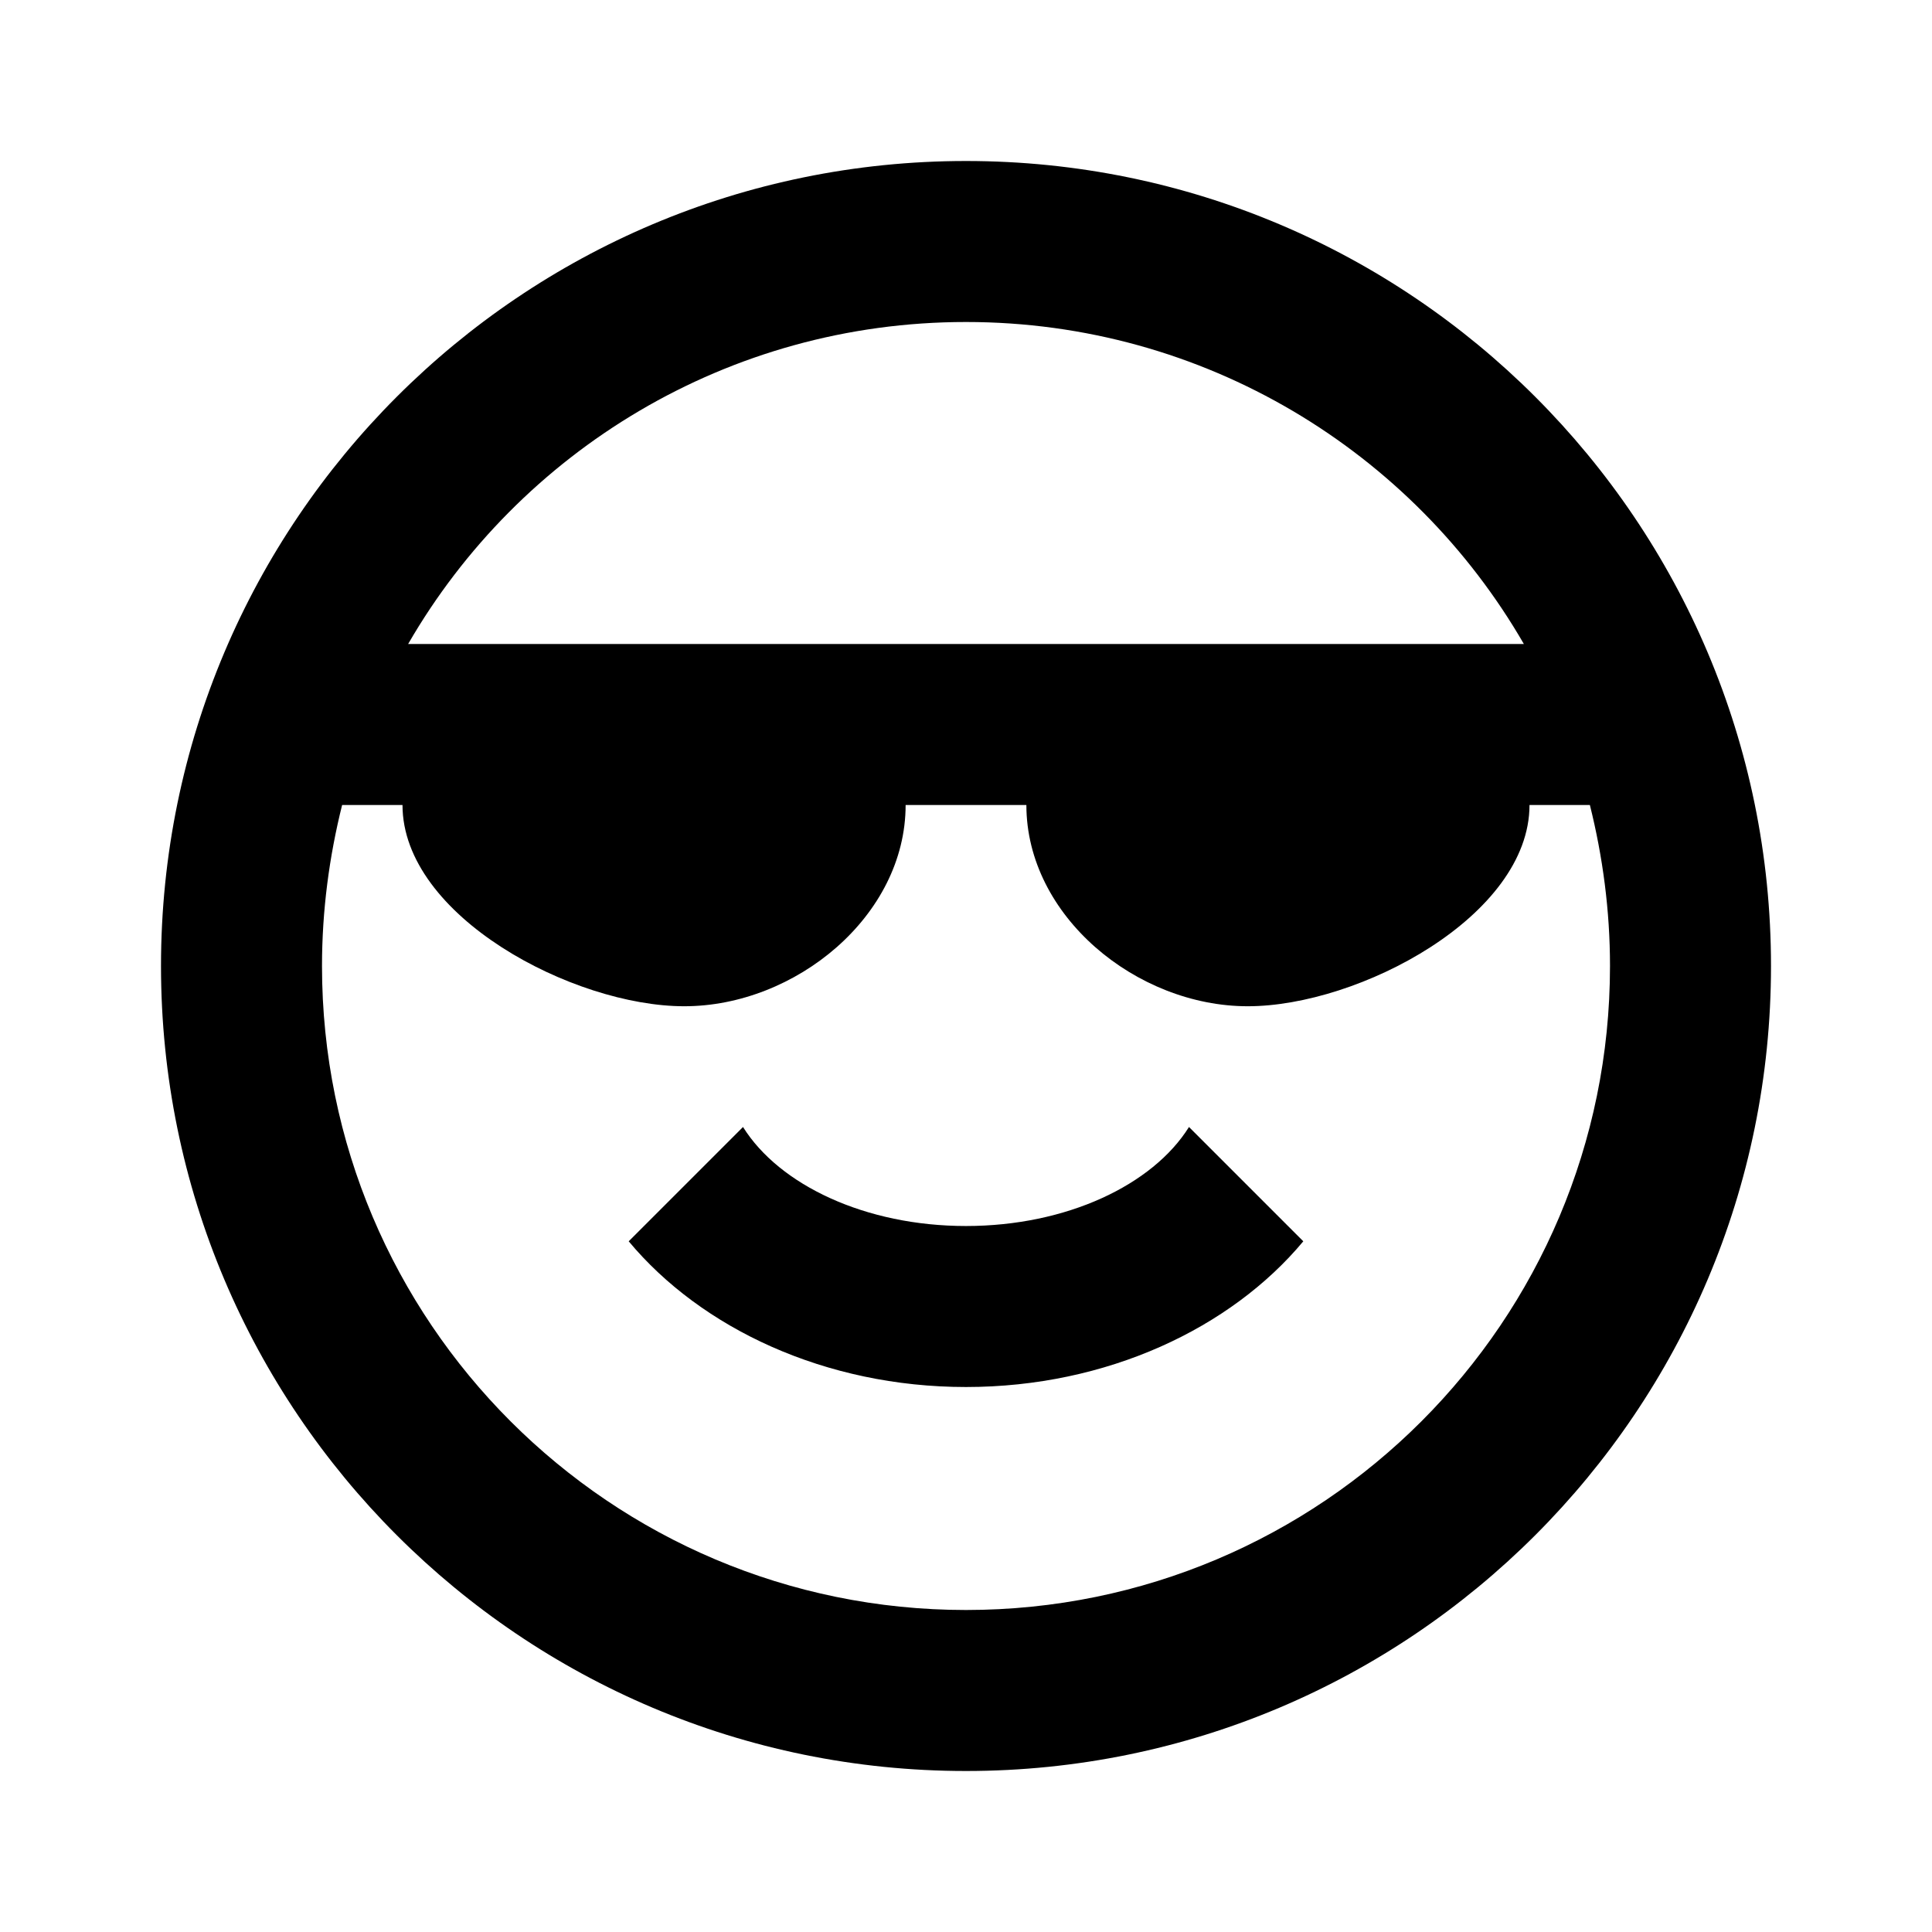
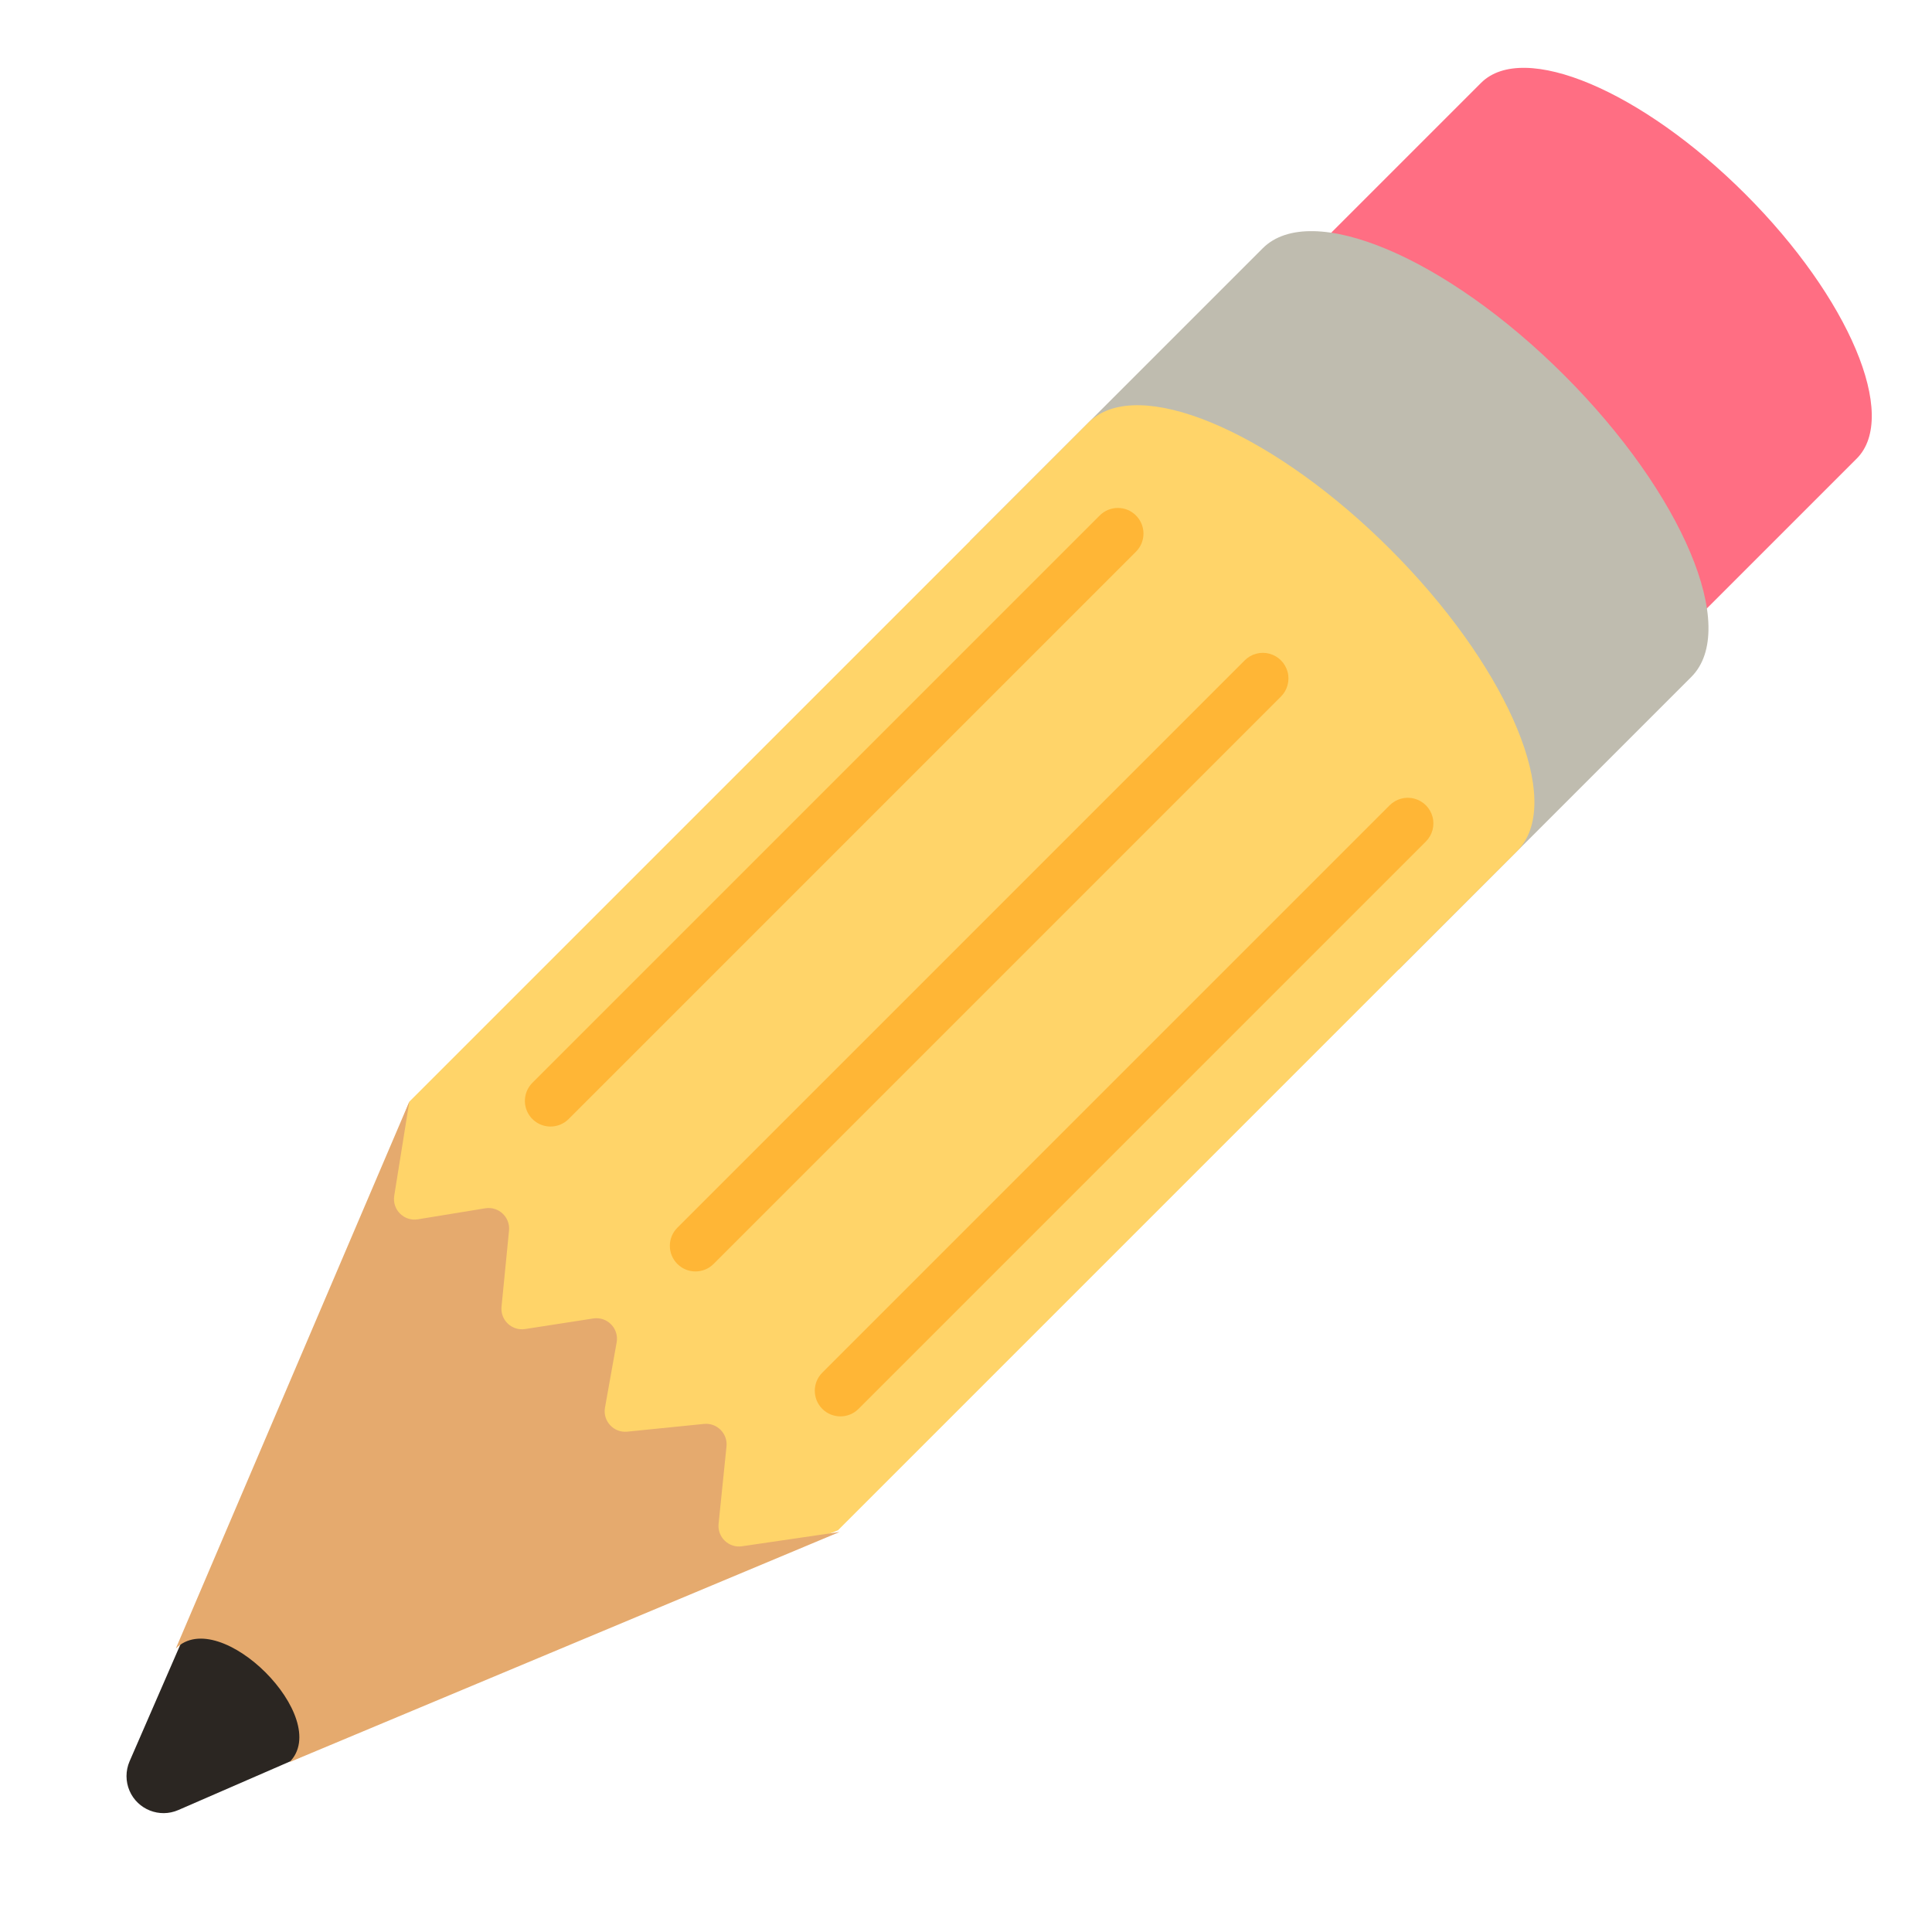
- <svg xmlns="http://www.w3.org/2000/svg" width="32" height="32" viewBox="0 0 24 24">
-   <path fill="currentColor" d="M19 10c0 1.38-2.12 2.5-3.5 2.5s-2.75-1.12-2.75-2.5h-1.5c0 1.38-1.37 2.5-2.75 2.5S5 11.38 5 10h-.75c-.16.64-.25 1.31-.25 2a8 8 0 0 0 8 8a8 8 0 0 0 8-8c0-.69-.09-1.36-.25-2zm-7-6C9.04 4 6.45 5.61 5.07 8h13.86C17.55 5.61 14.96 4 12 4m10 8a10 10 0 0 1-10 10A10 10 0 0 1 2 12A10 10 0 0 1 12 2a10 10 0 0 1 10 10m-10 5.23c-1.75 0-3.29-.73-4.19-1.81L9.23 14c.45.72 1.52 1.23 2.77 1.23s2.32-.51 2.77-1.23l1.42 1.42c-.9 1.08-2.44 1.81-4.19 1.81" />
+ <svg xmlns="http://www.w3.org/2000/svg" width="32" height="32" viewBox="0 0 512 512">
+   <path fill="#ff6e83" d="M462.555 51.464c-27.492-27.492-58.857-40.701-70.055-29.503l-75.72 75.72l99.558 99.558l75.72-75.72c11.198-11.198-2.011-42.562-29.503-70.055" />
+   <path fill="#bfbcaf" d="M414.557 99.462c-31.367-31.367-67.151-46.437-79.927-33.661l-77.54 77.54L370.678 256.93l77.54-77.54c12.776-12.776-2.294-48.561-33.661-79.928" />
+   <path fill="#2b2622" d="M115.545 449.979L47.25 479.683c-4.97 2.162-10.752-.115-12.913-5.085a9.863 9.863 0 0 1 0-7.828l29.705-68.295c8.622-19.823 31.681-28.903 51.504-20.281c19.823 8.622 28.903 31.681 20.281 51.504c-4.102 9.429-11.55 16.462-20.282 20.281" />
+   <path fill="#ffd469" d="M403.416 223.955c.073-.104.147-.208.216-.315c9.851-14.117-5.223-48.099-35.188-78.064c-29.966-29.966-63.949-45.039-78.065-35.187c-.105.068-.208.141-.311.213c-.127.094-.259.183-.383.281c-.348.268-.688.551-1.007.87l-.161.161h-.001v.001L108.477 291.954s-50.978 126.152-31.77 145.359s145.359-31.77 145.359-31.77l180.2-180.2c.319-.319.603-.659.871-1.008c.097-.123.185-.254.279-.38" />
+   <path fill="#e5aa6e" d="m108.477 291.954l-4.002 24.94c-.589 3.668 2.588 6.835 6.254 6.237l17.873-2.919c3.53-.576 6.647 2.349 6.296 5.908l-1.99 20.174c-.349 3.542 2.737 6.461 6.253 5.915l18.063-2.802c3.693-.573 6.853 2.66 6.195 6.339l-3.09 17.282c-.636 3.559 2.309 6.739 5.906 6.376l20.33-2.05c3.43-.346 6.314 2.542 5.963 5.971l-2.096 20.51c-.361 3.529 2.696 6.455 6.206 5.941l25.871-3.79l-145.8 61.009c11.631-11.631-18.485-41.748-30.117-30.117z" />
+   <path fill="#ffb636" d="M145.892 298.543a6.79 6.79 0 0 1-4.801-11.591l150.356-150.356a6.79 6.79 0 0 1 9.602 9.603L150.693 296.554a6.766 6.766 0 0 1-4.801 1.989m43.211 36.421l150.355-150.356a6.79 6.79 0 1 0-9.602-9.603L179.5 325.362a6.79 6.79 0 0 0 9.603 9.602m38.41 38.409l150.355-150.355a6.79 6.79 0 1 0-9.602-9.603L217.91 363.771a6.79 6.79 0 0 0 9.603 9.602" />
</svg>
